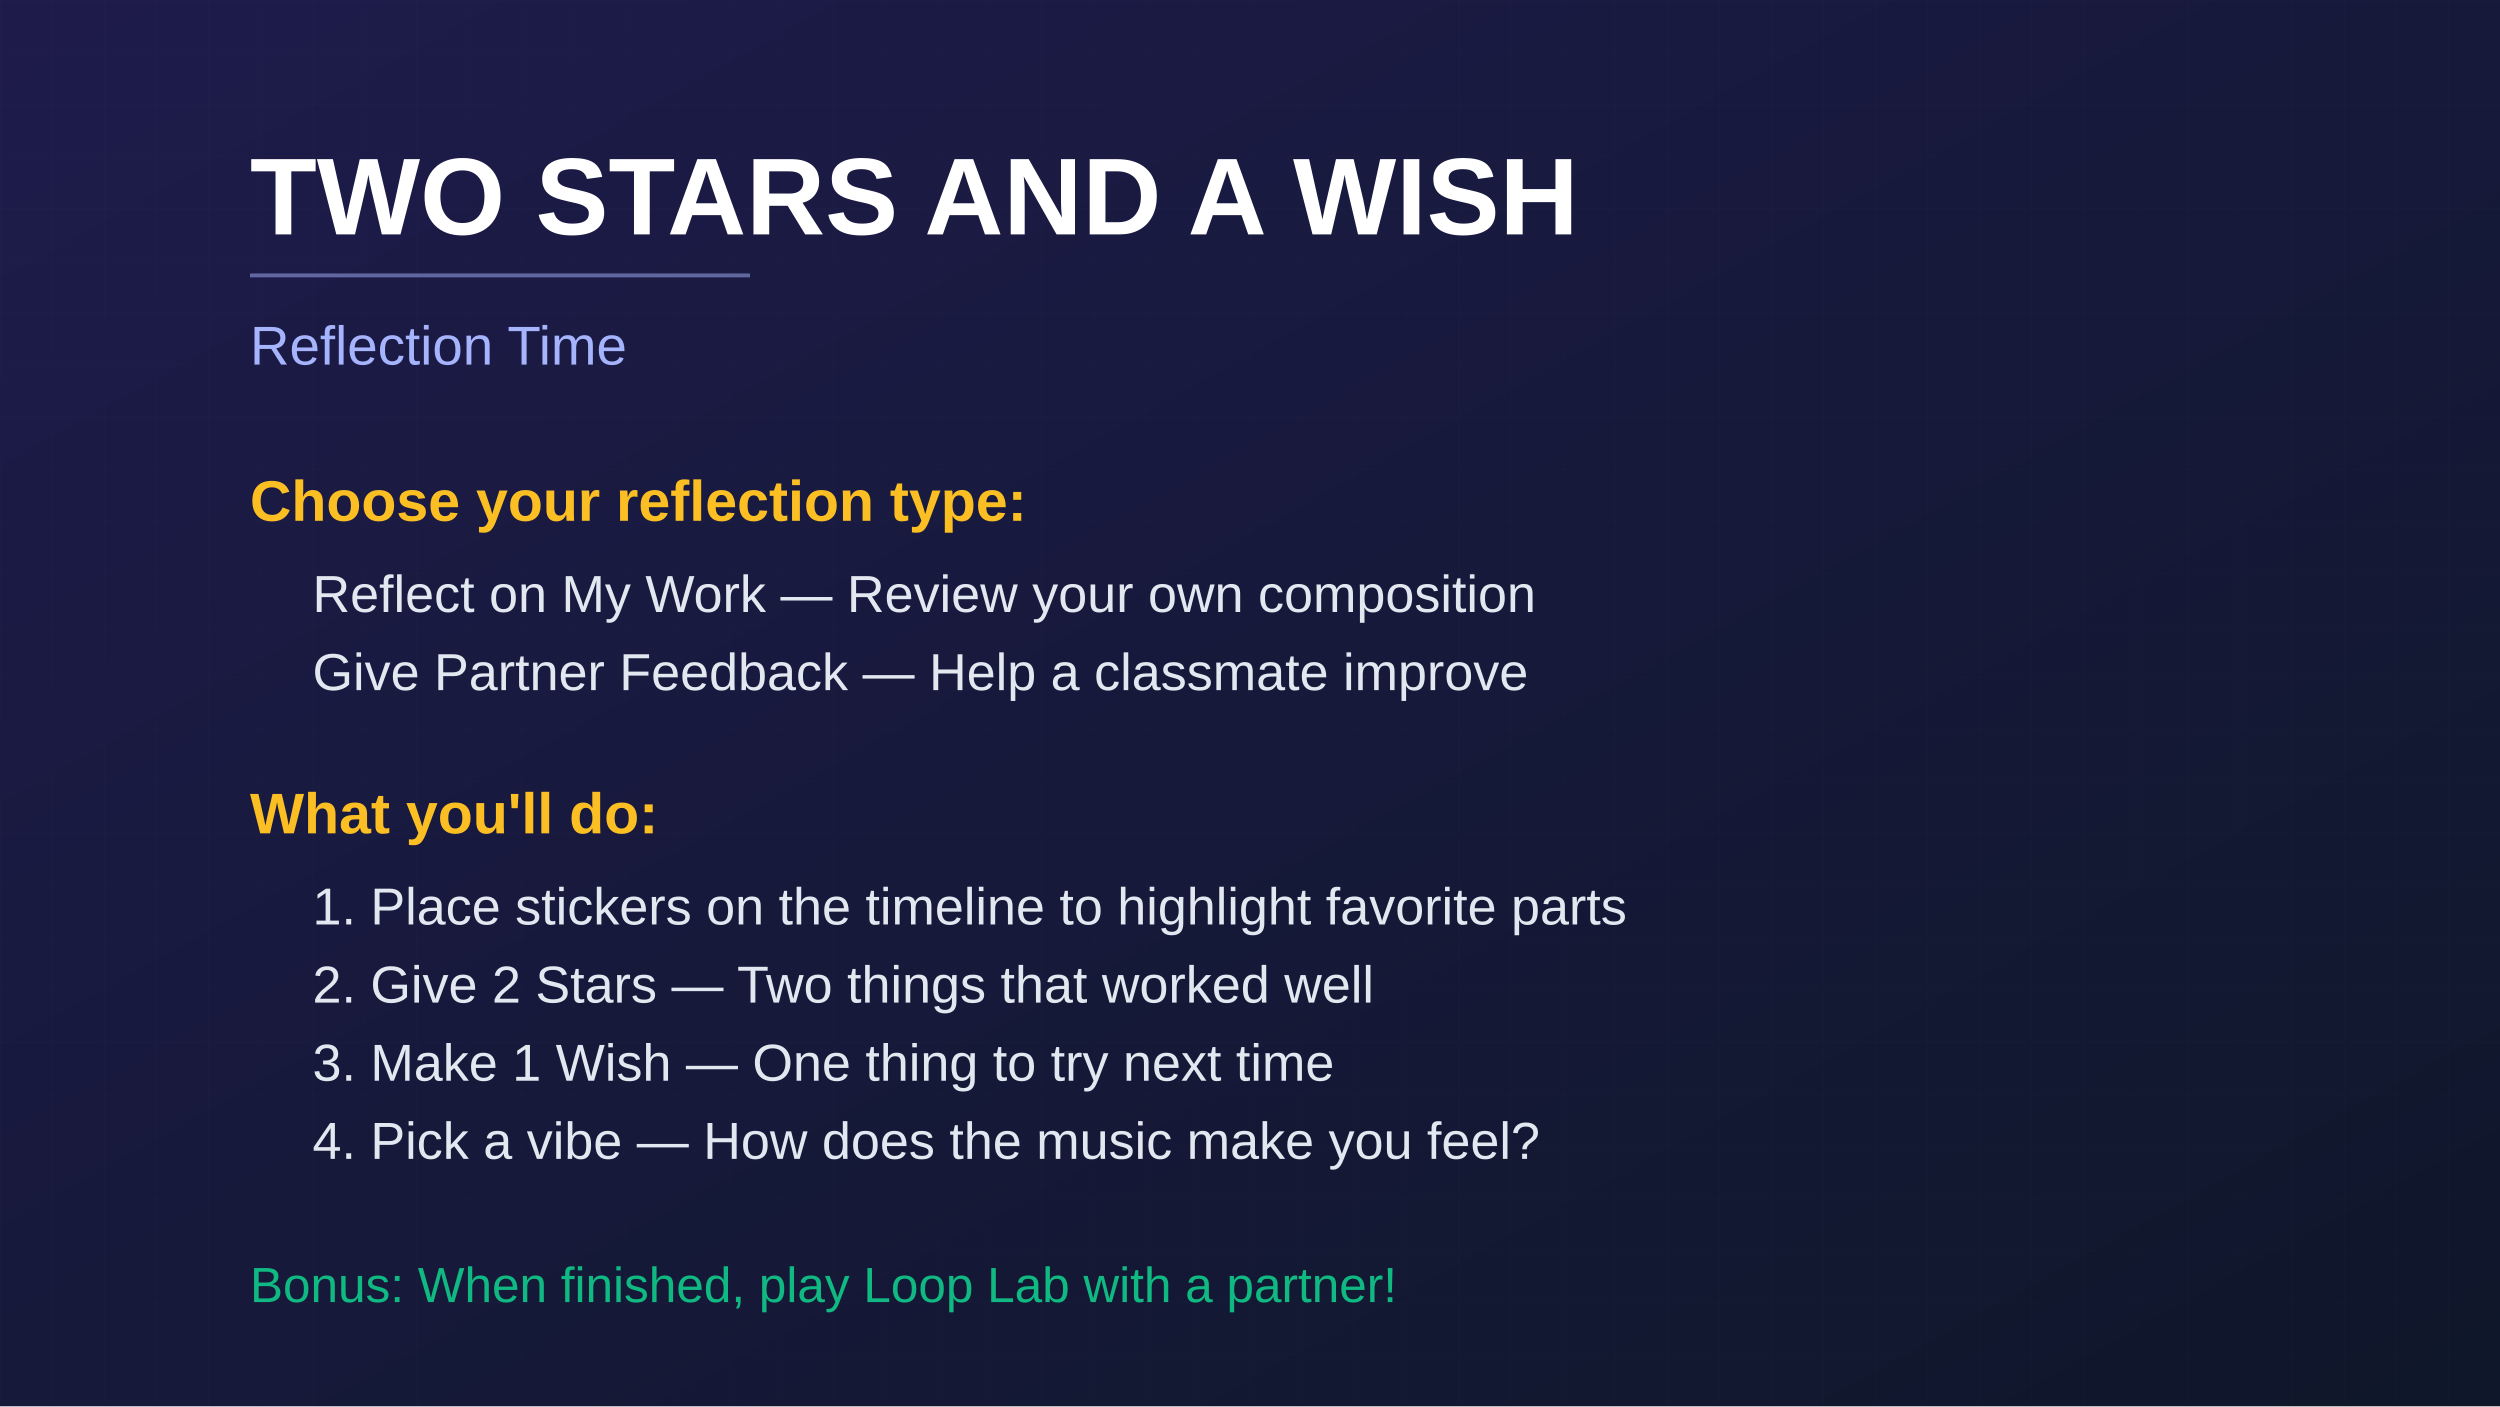
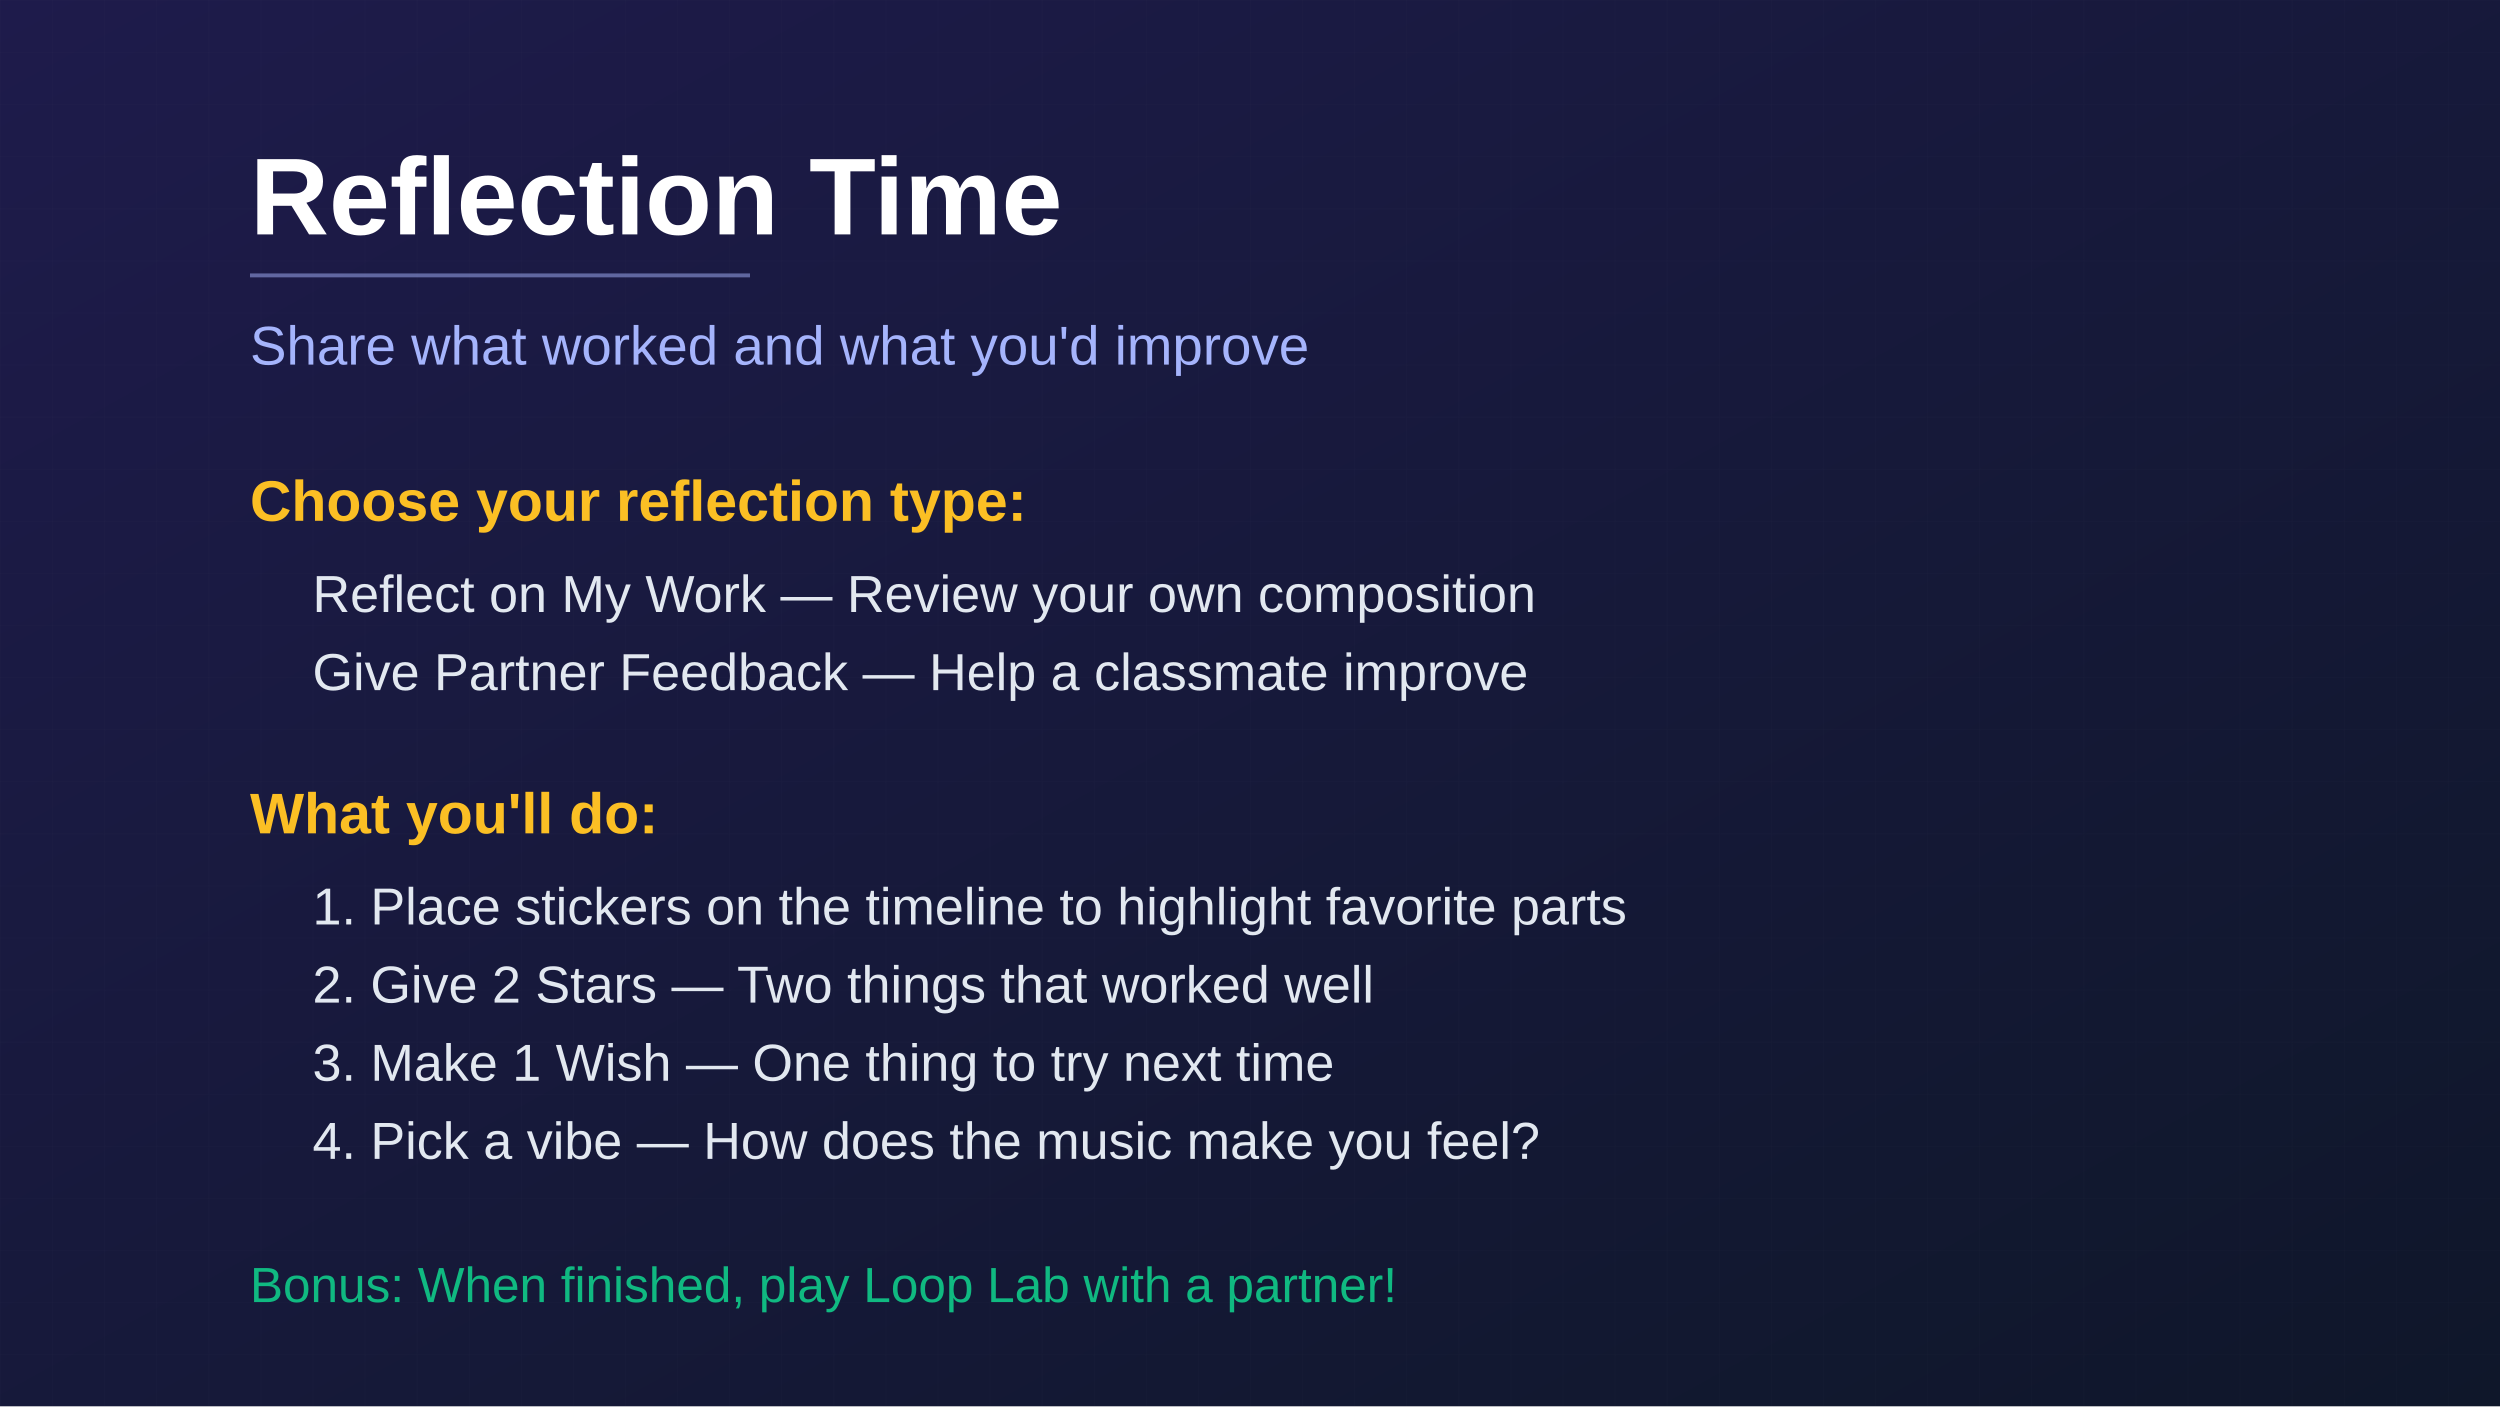
<svg xmlns="http://www.w3.org/2000/svg" width="1920" height="1080">
  <defs>
    <linearGradient id="bg" x1="0%" y1="0%" x2="100%" y2="100%">
      <stop offset="0%" style="stop-color:#1e1b4b" />
      <stop offset="100%" style="stop-color:#0f172a" />
    </linearGradient>
    <pattern id="grid" width="40" height="40" patternUnits="userSpaceOnUse">
      <path d="M 40 0 L 0 0 0 40" fill="none" stroke="white" stroke-width="0.5" opacity="0.03" />
    </pattern>
  </defs>
  <rect width="1920" height="1080" fill="url(#bg)" />
  <rect width="1920" height="1080" fill="url(#grid)" />
-   <text x="192" y="180" font-family="Arial, Helvetica, sans-serif" font-size="84" fill="white" font-weight="bold">TWO STARS AND A WISH</text>
+   <text x="192" y="180" font-family="Arial, Helvetica, sans-serif" font-size="84" fill="white" font-weight="bold">Reflection Time</text>
  <rect x="192" y="210" width="384" height="3" fill="#a5b4fc" opacity="0.5" />
-   <text x="192" y="280" font-family="Arial, Helvetica, sans-serif" font-size="42" fill="#a5b4fc">Reflection Time</text>
+   <text x="192" y="280" font-family="Arial, Helvetica, sans-serif" font-size="42" fill="#a5b4fc">Share what worked and what you'd improve</text>
  <text x="192" y="400" font-family="Arial, Helvetica, sans-serif" font-size="44" fill="#fbbf24" font-weight="bold">Choose your reflection type:</text>
  <text x="240" y="470" font-family="Arial, Helvetica, sans-serif" font-size="40" fill="#e2e8f0">Reflect on My Work — Review your own composition</text>
  <text x="240" y="530" font-family="Arial, Helvetica, sans-serif" font-size="40" fill="#e2e8f0">Give Partner Feedback — Help a classmate improve</text>
  <text x="192" y="640" font-family="Arial, Helvetica, sans-serif" font-size="44" fill="#fbbf24" font-weight="bold">What you'll do:</text>
  <text x="240" y="710" font-family="Arial, Helvetica, sans-serif" font-size="40" fill="#e2e8f0">1. Place stickers on the timeline to highlight favorite parts</text>
  <text x="240" y="770" font-family="Arial, Helvetica, sans-serif" font-size="40" fill="#e2e8f0">2. Give 2 Stars — Two things that worked well</text>
  <text x="240" y="830" font-family="Arial, Helvetica, sans-serif" font-size="40" fill="#e2e8f0">3. Make 1 Wish — One thing to try next time</text>
  <text x="240" y="890" font-family="Arial, Helvetica, sans-serif" font-size="40" fill="#e2e8f0">4. Pick a vibe — How does the music make you feel?</text>
  <text x="192" y="1000" font-family="Arial, Helvetica, sans-serif" font-size="38" fill="#10b981">Bonus: When finished, play Loop Lab with a partner!</text>
</svg>
